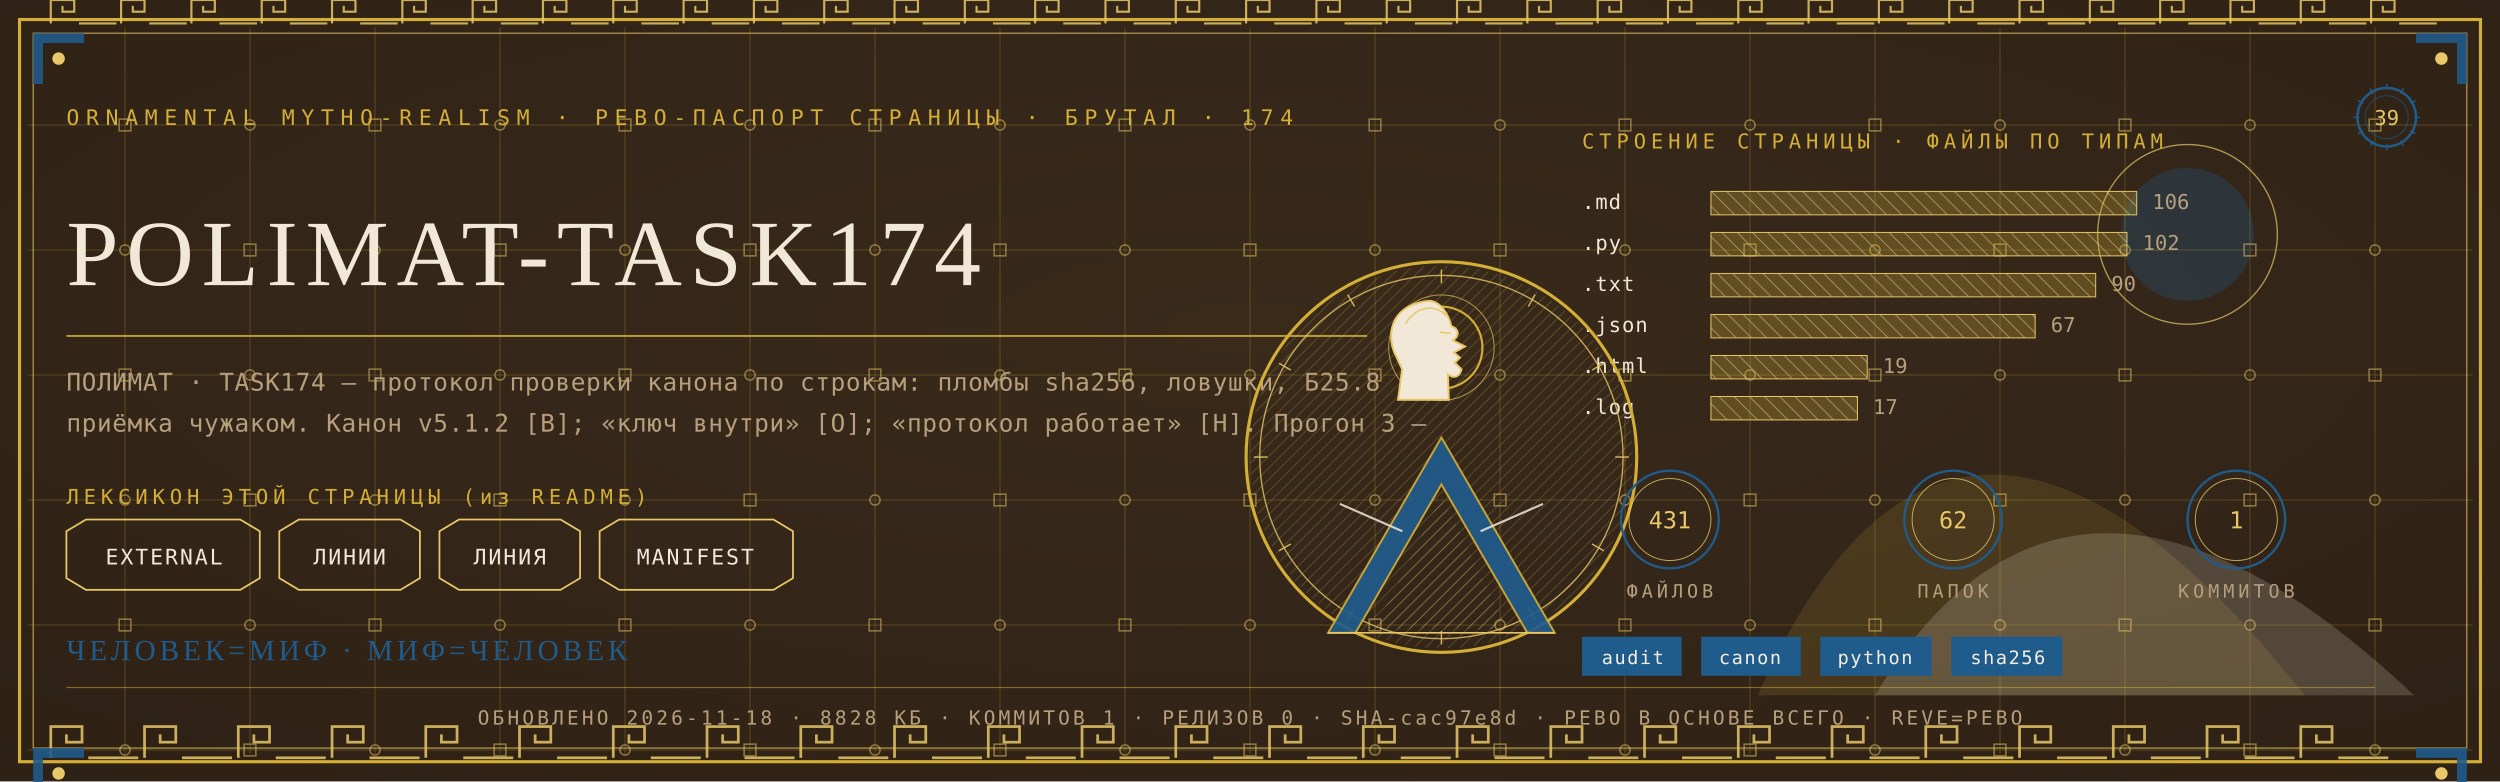
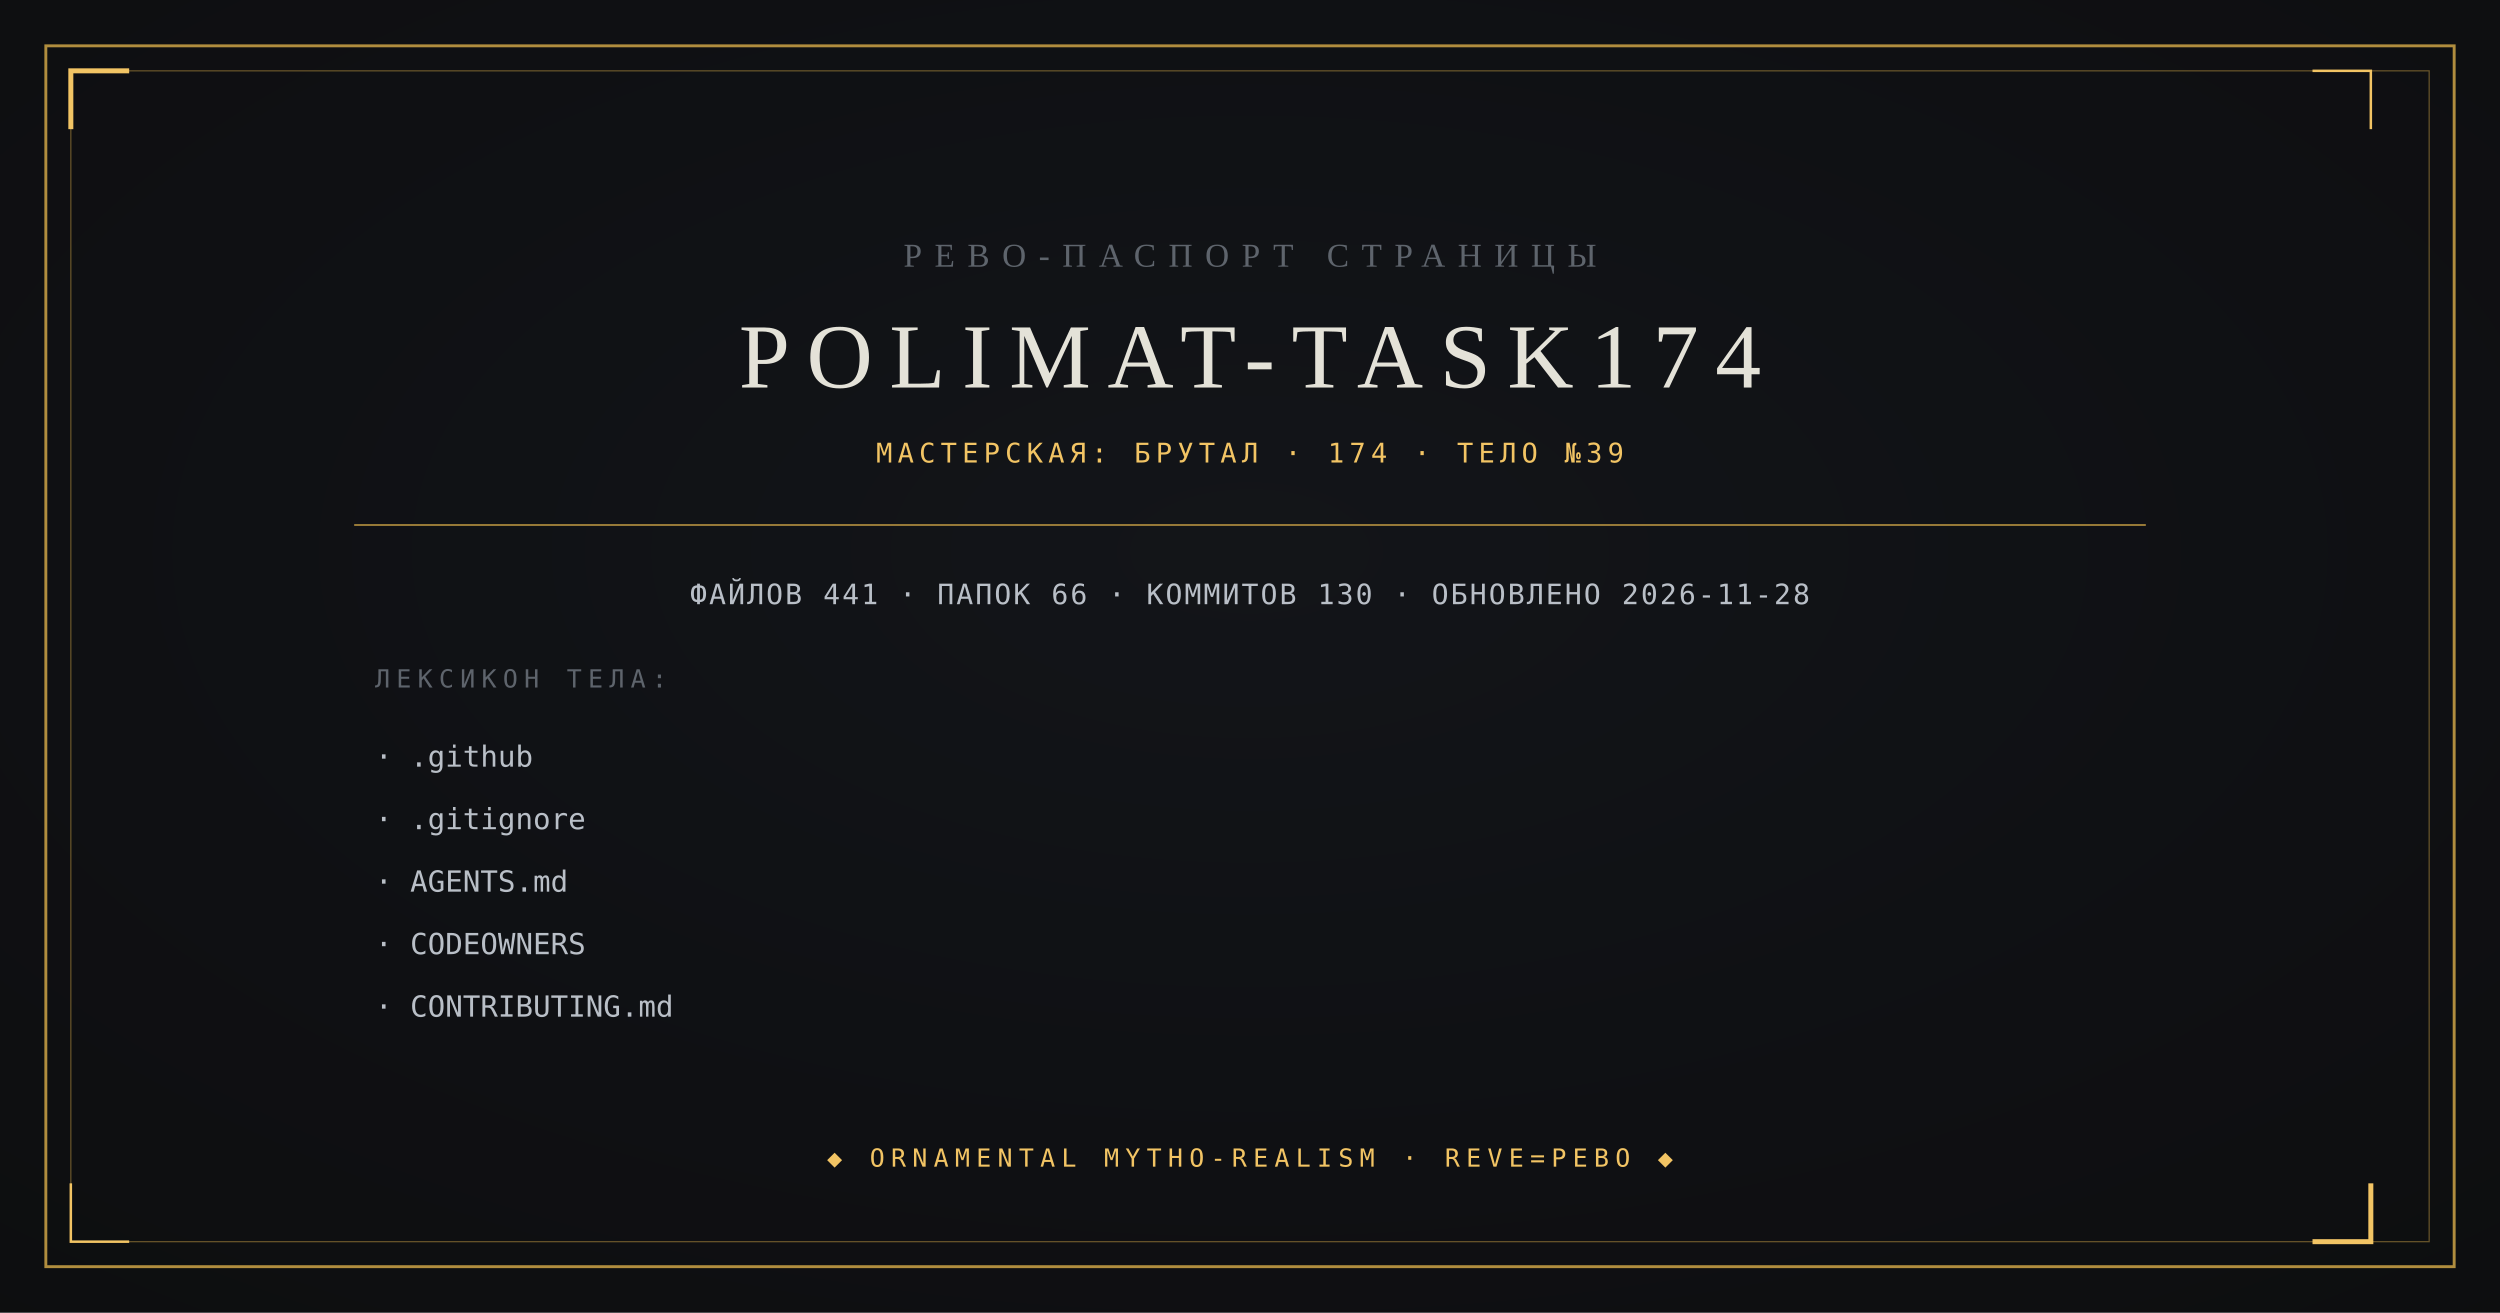
- <svg xmlns="http://www.w3.org/2000/svg" viewBox="0 0 1280 400" width="1280" height="400">
-   <defs>
-     <radialGradient id="rp39" cx="0.5" cy="0.42" r="1.1">
-       <stop offset="0" stop-color="#3A2A1B" />
-       <stop offset="1" stop-color="#2A1D12" />
-     </radialGradient>
-     <pattern id="hatchm" width="4.2" height="4.2" patternUnits="userSpaceOnUse" patternTransform="rotate(45)">
-       <rect width="4.2" height="4.2" fill="none" />
-       <line x1="0" y1="0" x2="0" y2="4.2" stroke="#E8C868" stroke-width="0.5" />
-     </pattern>
-     <pattern id="hatchv" width="5.5" height="5.5" patternUnits="userSpaceOnUse" patternTransform="rotate(-45)">
-       <rect width="5.5" height="5.5" fill="none" />
-       <line x1="0" y1="0" x2="0" y2="5.5" stroke="#F1E8D8" stroke-width="0.5" />
-     </pattern>
-   </defs>
-   <rect width="1280" height="400" fill="#2A1D12" />
-   <rect width="1280" height="400" fill="url(#rp39)" opacity="0.94" />
-   <path d="M 900 356 Q 1000 130 1180 356 Z" fill="#D4AF37" opacity="0.14" />
-   <path d="M 960 356 Q 1060 190 1236 356 Z" fill="#F1E8D8" opacity="0.18" />
-   <circle cx="1120" cy="120" r="34" fill="#1F5B8B" opacity="0.30" />
-   <circle cx="1120" cy="120" r="46" fill="none" stroke="#E8C868" stroke-width="0.7" opacity="0.7" />
-   <g stroke="#D4AF37" stroke-width="0.45" opacity="0.30">
-     <line x1="64" y1="14" x2="64" y2="386" />
-     <line x1="128" y1="14" x2="128" y2="386" />
-     <line x1="192" y1="14" x2="192" y2="386" />
-     <line x1="256" y1="14" x2="256" y2="386" />
-     <line x1="320" y1="14" x2="320" y2="386" />
-     <line x1="384" y1="14" x2="384" y2="386" />
-     <line x1="448" y1="14" x2="448" y2="386" />
-     <line x1="512" y1="14" x2="512" y2="386" />
-     <line x1="576" y1="14" x2="576" y2="386" />
-     <line x1="640" y1="14" x2="640" y2="386" />
-     <line x1="704" y1="14" x2="704" y2="386" />
-     <line x1="768" y1="14" x2="768" y2="386" />
-     <line x1="832" y1="14" x2="832" y2="386" />
-     <line x1="896" y1="14" x2="896" y2="386" />
-     <line x1="960" y1="14" x2="960" y2="386" />
-     <line x1="1024" y1="14" x2="1024" y2="386" />
-     <line x1="1088" y1="14" x2="1088" y2="386" />
-     <line x1="1152" y1="14" x2="1152" y2="386" />
-     <line x1="1216" y1="14" x2="1216" y2="386" />
-     <line x1="14" y1="64" x2="1266" y2="64" />
-     <line x1="14" y1="128" x2="1266" y2="128" />
-     <line x1="14" y1="192" x2="1266" y2="192" />
-     <line x1="14" y1="256" x2="1266" y2="256" />
-     <line x1="14" y1="320" x2="1266" y2="320" />
-     <line x1="14" y1="384" x2="1266" y2="384" />
-   </g>
-   <g fill="none" stroke="#E8C868" stroke-width="0.8" opacity="0.5">
-     <rect x="61" y="61" width="6" height="6" />
-     <circle cx="64" cy="128" r="2.6" />
-     <rect x="61" y="189" width="6" height="6" />
-     <circle cx="64" cy="256" r="2.6" />
-     <rect x="61" y="317" width="6" height="6" />
-     <circle cx="64" cy="384" r="2.6" />
-     <circle cx="128" cy="64" r="2.6" />
-     <rect x="125" y="125" width="6" height="6" />
-     <circle cx="128" cy="192" r="2.6" />
-     <rect x="125" y="253" width="6" height="6" />
-     <circle cx="128" cy="320" r="2.6" />
-     <rect x="125" y="381" width="6" height="6" />
-     <rect x="189" y="61" width="6" height="6" />
-     <circle cx="192" cy="128" r="2.6" />
-     <rect x="189" y="189" width="6" height="6" />
-     <circle cx="192" cy="256" r="2.6" />
-     <rect x="189" y="317" width="6" height="6" />
-     <circle cx="192" cy="384" r="2.6" />
-     <circle cx="256" cy="64" r="2.6" />
-     <rect x="253" y="125" width="6" height="6" />
-     <circle cx="256" cy="192" r="2.6" />
-     <rect x="253" y="253" width="6" height="6" />
-     <circle cx="256" cy="320" r="2.6" />
-     <rect x="253" y="381" width="6" height="6" />
-     <rect x="317" y="61" width="6" height="6" />
-     <circle cx="320" cy="128" r="2.6" />
-     <rect x="317" y="189" width="6" height="6" />
-     <circle cx="320" cy="256" r="2.6" />
-     <rect x="317" y="317" width="6" height="6" />
-     <circle cx="320" cy="384" r="2.6" />
-     <circle cx="384" cy="64" r="2.6" />
-     <rect x="381" y="125" width="6" height="6" />
-     <circle cx="384" cy="192" r="2.6" />
-     <rect x="381" y="253" width="6" height="6" />
-     <circle cx="384" cy="320" r="2.6" />
-     <rect x="381" y="381" width="6" height="6" />
-     <rect x="445" y="61" width="6" height="6" />
-     <circle cx="448" cy="128" r="2.6" />
-     <rect x="445" y="189" width="6" height="6" />
-     <circle cx="448" cy="256" r="2.6" />
-     <rect x="445" y="317" width="6" height="6" />
-     <circle cx="448" cy="384" r="2.6" />
-     <circle cx="512" cy="64" r="2.6" />
-     <rect x="509" y="125" width="6" height="6" />
-     <circle cx="512" cy="192" r="2.6" />
-     <rect x="509" y="253" width="6" height="6" />
-     <circle cx="512" cy="320" r="2.6" />
-     <rect x="509" y="381" width="6" height="6" />
-     <rect x="573" y="61" width="6" height="6" />
-     <circle cx="576" cy="128" r="2.6" />
-     <rect x="573" y="189" width="6" height="6" />
-     <circle cx="576" cy="256" r="2.6" />
-     <rect x="573" y="317" width="6" height="6" />
-     <circle cx="576" cy="384" r="2.6" />
-     <circle cx="640" cy="64" r="2.6" />
-     <rect x="637" y="125" width="6" height="6" />
-     <circle cx="640" cy="192" r="2.6" />
-     <rect x="637" y="253" width="6" height="6" />
-     <circle cx="640" cy="320" r="2.6" />
-     <rect x="637" y="381" width="6" height="6" />
-     <rect x="701" y="61" width="6" height="6" />
-     <circle cx="704" cy="128" r="2.6" />
-     <rect x="701" y="189" width="6" height="6" />
-     <circle cx="704" cy="256" r="2.6" />
-     <rect x="701" y="317" width="6" height="6" />
-     <circle cx="704" cy="384" r="2.6" />
-     <circle cx="768" cy="64" r="2.6" />
-     <rect x="765" y="125" width="6" height="6" />
-     <circle cx="768" cy="192" r="2.6" />
-     <rect x="765" y="253" width="6" height="6" />
-     <circle cx="768" cy="320" r="2.6" />
-     <rect x="765" y="381" width="6" height="6" />
-     <rect x="829" y="61" width="6" height="6" />
-     <circle cx="832" cy="128" r="2.6" />
-     <rect x="829" y="189" width="6" height="6" />
-     <circle cx="832" cy="256" r="2.6" />
-     <rect x="829" y="317" width="6" height="6" />
-     <circle cx="832" cy="384" r="2.6" />
-     <circle cx="896" cy="64" r="2.6" />
-     <rect x="893" y="125" width="6" height="6" />
-     <circle cx="896" cy="192" r="2.6" />
-     <rect x="893" y="253" width="6" height="6" />
-     <circle cx="896" cy="320" r="2.6" />
-     <rect x="893" y="381" width="6" height="6" />
-     <rect x="957" y="61" width="6" height="6" />
-     <circle cx="960" cy="128" r="2.6" />
-     <rect x="957" y="189" width="6" height="6" />
-     <circle cx="960" cy="256" r="2.6" />
-     <rect x="957" y="317" width="6" height="6" />
-     <circle cx="960" cy="384" r="2.6" />
-     <circle cx="1024" cy="64" r="2.6" />
-     <rect x="1021" y="125" width="6" height="6" />
-     <circle cx="1024" cy="192" r="2.6" />
-     <rect x="1021" y="253" width="6" height="6" />
-     <circle cx="1024" cy="320" r="2.6" />
-     <rect x="1021" y="381" width="6" height="6" />
-     <rect x="1085" y="61" width="6" height="6" />
-     <circle cx="1088" cy="128" r="2.6" />
-     <rect x="1085" y="189" width="6" height="6" />
-     <circle cx="1088" cy="256" r="2.6" />
-     <rect x="1085" y="317" width="6" height="6" />
-     <circle cx="1088" cy="384" r="2.6" />
-     <circle cx="1152" cy="64" r="2.6" />
-     <rect x="1149" y="125" width="6" height="6" />
-     <circle cx="1152" cy="192" r="2.6" />
-     <rect x="1149" y="253" width="6" height="6" />
-     <circle cx="1152" cy="320" r="2.6" />
-     <rect x="1149" y="381" width="6" height="6" />
-     <rect x="1213" y="61" width="6" height="6" />
-     <circle cx="1216" cy="128" r="2.6" />
-     <rect x="1213" y="189" width="6" height="6" />
-     <circle cx="1216" cy="256" r="2.6" />
-     <rect x="1213" y="317" width="6" height="6" />
-     <circle cx="1216" cy="384" r="2.6" />
-   </g>
-   <rect x="10" y="10" width="1260" height="380" fill="none" stroke="#D4AF37" stroke-width="1.6" />
-   <rect x="17" y="17" width="1246" height="366" fill="none" stroke="#E8C868" stroke-width="0.6" opacity="0.75" />
-   <g fill="none" stroke="#E8C868" stroke-width="1.4" opacity="0.85">
-     <path d="M 26 388 L 26 372 L 42 372 L 42 380.0 L 34.0 380.0 L 34.0 376.0" />
-     <line x1="45.2" y1="388" x2="70.8" y2="388" />
-     <path d="M 74 388 L 74 372 L 90 372 L 90 380.0 L 82.0 380.0 L 82.0 376.0" />
-     <line x1="93.2" y1="388" x2="118.8" y2="388" />
-     <path d="M 122 388 L 122 372 L 138 372 L 138 380.0 L 130.0 380.0 L 130.0 376.0" />
-     <line x1="141.2" y1="388" x2="166.8" y2="388" />
-     <path d="M 170 388 L 170 372 L 186 372 L 186 380.0 L 178.0 380.0 L 178.0 376.0" />
-     <line x1="189.2" y1="388" x2="214.8" y2="388" />
-     <path d="M 218 388 L 218 372 L 234 372 L 234 380.0 L 226.0 380.0 L 226.0 376.0" />
-     <line x1="237.2" y1="388" x2="262.8" y2="388" />
-     <path d="M 266 388 L 266 372 L 282 372 L 282 380.0 L 274.0 380.0 L 274.0 376.0" />
-     <line x1="285.2" y1="388" x2="310.8" y2="388" />
-     <path d="M 314 388 L 314 372 L 330 372 L 330 380.0 L 322.0 380.0 L 322.0 376.0" />
-     <line x1="333.2" y1="388" x2="358.8" y2="388" />
-     <path d="M 362 388 L 362 372 L 378 372 L 378 380.0 L 370.0 380.0 L 370.0 376.0" />
-     <line x1="381.2" y1="388" x2="406.8" y2="388" />
-     <path d="M 410 388 L 410 372 L 426 372 L 426 380.0 L 418.0 380.0 L 418.0 376.0" />
-     <line x1="429.2" y1="388" x2="454.8" y2="388" />
-     <path d="M 458 388 L 458 372 L 474 372 L 474 380.0 L 466.0 380.0 L 466.0 376.0" />
-     <line x1="477.2" y1="388" x2="502.8" y2="388" />
-     <path d="M 506 388 L 506 372 L 522 372 L 522 380.0 L 514.0 380.0 L 514.0 376.0" />
-     <line x1="525.2" y1="388" x2="550.8" y2="388" />
-     <path d="M 554 388 L 554 372 L 570 372 L 570 380.0 L 562.0 380.0 L 562.0 376.0" />
-     <line x1="573.2" y1="388" x2="598.8" y2="388" />
-     <path d="M 602 388 L 602 372 L 618 372 L 618 380.0 L 610.0 380.0 L 610.0 376.0" />
-     <line x1="621.2" y1="388" x2="646.8" y2="388" />
-     <path d="M 650 388 L 650 372 L 666 372 L 666 380.0 L 658.0 380.0 L 658.0 376.0" />
-     <line x1="669.2" y1="388" x2="694.8" y2="388" />
-     <path d="M 698 388 L 698 372 L 714 372 L 714 380.0 L 706.0 380.0 L 706.0 376.0" />
-     <line x1="717.2" y1="388" x2="742.8" y2="388" />
-     <path d="M 746 388 L 746 372 L 762 372 L 762 380.0 L 754.0 380.0 L 754.0 376.0" />
-     <line x1="765.2" y1="388" x2="790.8" y2="388" />
-     <path d="M 794 388 L 794 372 L 810 372 L 810 380.0 L 802.0 380.0 L 802.0 376.0" />
-     <line x1="813.2" y1="388" x2="838.8" y2="388" />
-     <path d="M 842 388 L 842 372 L 858 372 L 858 380.0 L 850.0 380.0 L 850.0 376.0" />
-     <line x1="861.2" y1="388" x2="886.8" y2="388" />
-     <path d="M 890 388 L 890 372 L 906 372 L 906 380.0 L 898.0 380.0 L 898.0 376.0" />
-     <line x1="909.2" y1="388" x2="934.8" y2="388" />
-     <path d="M 938 388 L 938 372 L 954 372 L 954 380.0 L 946.0 380.0 L 946.0 376.0" />
-     <line x1="957.2" y1="388" x2="982.8" y2="388" />
-     <path d="M 986 388 L 986 372 L 1002 372 L 1002 380.0 L 994.0 380.0 L 994.0 376.0" />
-     <line x1="1005.2" y1="388" x2="1030.8" y2="388" />
-     <path d="M 1034 388 L 1034 372 L 1050 372 L 1050 380.0 L 1042.0 380.0 L 1042.0 376.0" />
-     <line x1="1053.2" y1="388" x2="1078.8" y2="388" />
-     <path d="M 1082 388 L 1082 372 L 1098 372 L 1098 380.0 L 1090.0 380.0 L 1090.0 376.0" />
-     <line x1="1101.2" y1="388" x2="1126.8" y2="388" />
-     <path d="M 1130 388 L 1130 372 L 1146 372 L 1146 380.0 L 1138.0 380.0 L 1138.0 376.0" />
-     <line x1="1149.2" y1="388" x2="1174.8" y2="388" />
-     <path d="M 1178 388 L 1178 372 L 1194 372 L 1194 380.0 L 1186.0 380.0 L 1186.0 376.0" />
-     <line x1="1197.2" y1="388" x2="1222.8" y2="388" />
-   </g>
-   <g fill="none" stroke="#E8C868" stroke-width="1.1" opacity="0.85">
-     <path d="M 26 12 L 26 0 L 38 0 L 38 6.0 L 32.0 6.0 L 32.0 3.0" />
-     <line x1="40.4" y1="12" x2="59.6" y2="12" />
-     <path d="M 62 12 L 62 0 L 74 0 L 74 6.0 L 68.0 6.0 L 68.0 3.0" />
-     <line x1="76.4" y1="12" x2="95.6" y2="12" />
-     <path d="M 98 12 L 98 0 L 110 0 L 110 6.0 L 104.0 6.0 L 104.0 3.0" />
-     <line x1="112.4" y1="12" x2="131.6" y2="12" />
-     <path d="M 134 12 L 134 0 L 146 0 L 146 6.0 L 140.0 6.0 L 140.0 3.0" />
-     <line x1="148.4" y1="12" x2="167.6" y2="12" />
-     <path d="M 170 12 L 170 0 L 182 0 L 182 6.0 L 176.0 6.0 L 176.0 3.0" />
-     <line x1="184.4" y1="12" x2="203.6" y2="12" />
-     <path d="M 206 12 L 206 0 L 218 0 L 218 6.0 L 212.0 6.0 L 212.0 3.0" />
-     <line x1="220.4" y1="12" x2="239.6" y2="12" />
-     <path d="M 242 12 L 242 0 L 254 0 L 254 6.0 L 248.0 6.0 L 248.0 3.0" />
-     <line x1="256.4" y1="12" x2="275.6" y2="12" />
-     <path d="M 278 12 L 278 0 L 290 0 L 290 6.0 L 284.0 6.0 L 284.0 3.0" />
-     <line x1="292.4" y1="12" x2="311.6" y2="12" />
-     <path d="M 314 12 L 314 0 L 326 0 L 326 6.0 L 320.0 6.0 L 320.0 3.0" />
-     <line x1="328.4" y1="12" x2="347.6" y2="12" />
-     <path d="M 350 12 L 350 0 L 362 0 L 362 6.0 L 356.0 6.0 L 356.0 3.0" />
-     <line x1="364.4" y1="12" x2="383.6" y2="12" />
-     <path d="M 386 12 L 386 0 L 398 0 L 398 6.0 L 392.0 6.0 L 392.0 3.0" />
-     <line x1="400.4" y1="12" x2="419.6" y2="12" />
-     <path d="M 422 12 L 422 0 L 434 0 L 434 6.0 L 428.0 6.0 L 428.0 3.0" />
-     <line x1="436.4" y1="12" x2="455.6" y2="12" />
-     <path d="M 458 12 L 458 0 L 470 0 L 470 6.0 L 464.0 6.0 L 464.0 3.0" />
-     <line x1="472.4" y1="12" x2="491.6" y2="12" />
-     <path d="M 494 12 L 494 0 L 506 0 L 506 6.0 L 500.0 6.0 L 500.0 3.0" />
-     <line x1="508.4" y1="12" x2="527.6" y2="12" />
-     <path d="M 530 12 L 530 0 L 542 0 L 542 6.0 L 536.0 6.0 L 536.0 3.0" />
-     <line x1="544.4" y1="12" x2="563.6" y2="12" />
-     <path d="M 566 12 L 566 0 L 578 0 L 578 6.0 L 572.0 6.0 L 572.0 3.0" />
-     <line x1="580.4" y1="12" x2="599.6" y2="12" />
-     <path d="M 602 12 L 602 0 L 614 0 L 614 6.0 L 608.0 6.0 L 608.0 3.0" />
-     <line x1="616.4" y1="12" x2="635.6" y2="12" />
-     <path d="M 638 12 L 638 0 L 650 0 L 650 6.0 L 644.0 6.0 L 644.0 3.0" />
-     <line x1="652.4" y1="12" x2="671.6" y2="12" />
-     <path d="M 674 12 L 674 0 L 686 0 L 686 6.0 L 680.0 6.0 L 680.0 3.0" />
-     <line x1="688.4" y1="12" x2="707.6" y2="12" />
-     <path d="M 710 12 L 710 0 L 722 0 L 722 6.0 L 716.0 6.0 L 716.0 3.0" />
-     <line x1="724.4" y1="12" x2="743.6" y2="12" />
-     <path d="M 746 12 L 746 0 L 758 0 L 758 6.0 L 752.0 6.0 L 752.0 3.0" />
-     <line x1="760.4" y1="12" x2="779.6" y2="12" />
-     <path d="M 782 12 L 782 0 L 794 0 L 794 6.0 L 788.0 6.0 L 788.0 3.0" />
-     <line x1="796.4" y1="12" x2="815.6" y2="12" />
-     <path d="M 818 12 L 818 0 L 830 0 L 830 6.0 L 824.0 6.0 L 824.0 3.0" />
-     <line x1="832.4" y1="12" x2="851.6" y2="12" />
-     <path d="M 854 12 L 854 0 L 866 0 L 866 6.0 L 860.0 6.0 L 860.0 3.0" />
-     <line x1="868.4" y1="12" x2="887.6" y2="12" />
-     <path d="M 890 12 L 890 0 L 902 0 L 902 6.0 L 896.0 6.0 L 896.0 3.0" />
-     <line x1="904.4" y1="12" x2="923.6" y2="12" />
-     <path d="M 926 12 L 926 0 L 938 0 L 938 6.0 L 932.0 6.0 L 932.0 3.0" />
-     <line x1="940.4" y1="12" x2="959.6" y2="12" />
-     <path d="M 962 12 L 962 0 L 974 0 L 974 6.0 L 968.0 6.0 L 968.0 3.0" />
-     <line x1="976.4" y1="12" x2="995.6" y2="12" />
-     <path d="M 998 12 L 998 0 L 1010 0 L 1010 6.0 L 1004.0 6.0 L 1004.0 3.0" />
-     <line x1="1012.4" y1="12" x2="1031.6" y2="12" />
-     <path d="M 1034 12 L 1034 0 L 1046 0 L 1046 6.0 L 1040.0 6.0 L 1040.0 3.0" />
-     <line x1="1048.4" y1="12" x2="1067.6" y2="12" />
-     <path d="M 1070 12 L 1070 0 L 1082 0 L 1082 6.0 L 1076.0 6.0 L 1076.0 3.0" />
-     <line x1="1084.4" y1="12" x2="1103.6" y2="12" />
-     <path d="M 1106 12 L 1106 0 L 1118 0 L 1118 6.0 L 1112.0 6.0 L 1112.0 3.0" />
-     <line x1="1120.4" y1="12" x2="1139.6" y2="12" />
-     <path d="M 1142 12 L 1142 0 L 1154 0 L 1154 6.0 L 1148.0 6.0 L 1148.0 3.0" />
-     <line x1="1156.4" y1="12" x2="1175.6" y2="12" />
-     <path d="M 1178 12 L 1178 0 L 1190 0 L 1190 6.0 L 1184.0 6.0 L 1184.0 3.0" />
-     <line x1="1192.4" y1="12" x2="1211.6" y2="12" />
-     <path d="M 1214 12 L 1214 0 L 1226 0 L 1226 6.0 L 1220.0 6.0 L 1220.0 3.0" />
-     <line x1="1228.4" y1="12" x2="1247.6" y2="12" />
-   </g>
-   <g transform="translate(17,17) scale(1,1)">
-     <path d="M 0 0 L 26 0 L 26 5 L 5 5 L 5 26 L 0 26 Z" fill="#1F5B8B" opacity="0.9" />
-     <circle cx="13" cy="13" r="3.2" fill="#E8C868" />
-   </g>
-   <g transform="translate(1263,17) scale(-1,1)">
-     <path d="M 0 0 L 26 0 L 26 5 L 5 5 L 5 26 L 0 26 Z" fill="#1F5B8B" opacity="0.9" />
-     <circle cx="13" cy="13" r="3.2" fill="#E8C868" />
-   </g>
-   <g transform="translate(17,383) scale(1,1)">
-     <path d="M 0 0 L 26 0 L 26 5 L 5 5 L 5 26 L 0 26 Z" fill="#1F5B8B" opacity="0.9" />
-     <circle cx="13" cy="13" r="3.2" fill="#E8C868" />
-   </g>
-   <g transform="translate(1263,383) scale(-1,1)">
-     <path d="M 0 0 L 26 0 L 26 5 L 5 5 L 5 26 L 0 26 Z" fill="#1F5B8B" opacity="0.9" />
-     <circle cx="13" cy="13" r="3.2" fill="#E8C868" />
-   </g>
-   <text x="34" y="64" font-family="'Cascadia Mono', ui-monospace, Consolas, monospace" font-size="11" fill="#D4AF37" letter-spacing="3.4">ORNAMENTAL MYTHO-REALISM · РЕВО-ПАСПОРТ СТРАНИЦЫ · БРУТАЛ · 174</text>
-   <g transform="translate(1222,60)">
-     <circle r="15" fill="none" stroke="#1F5B8B" stroke-width="1.3" />
-     <circle r="11" fill="none" stroke="#1F5B8B" stroke-width="0.55" opacity="0.6" />
-     <text y="4" text-anchor="middle" font-family="'Cascadia Mono', ui-monospace, Consolas, monospace" font-size="10.5" fill="#E8C868">39</text>
-     <g stroke="#1F5B8B" stroke-width="0.7">
-       <line x1="0" y1="-17" x2="0" y2="-14" transform="rotate(0)" />
-       <line x1="0" y1="-17" x2="0" y2="-14" transform="rotate(30)" />
-       <line x1="0" y1="-17" x2="0" y2="-14" transform="rotate(60)" />
-       <line x1="0" y1="-17" x2="0" y2="-14" transform="rotate(90)" />
-       <line x1="0" y1="-17" x2="0" y2="-14" transform="rotate(120)" />
-       <line x1="0" y1="-17" x2="0" y2="-14" transform="rotate(150)" />
-       <line x1="0" y1="-17" x2="0" y2="-14" transform="rotate(180)" />
-       <line x1="0" y1="-17" x2="0" y2="-14" transform="rotate(210)" />
-       <line x1="0" y1="-17" x2="0" y2="-14" transform="rotate(240)" />
-       <line x1="0" y1="-17" x2="0" y2="-14" transform="rotate(270)" />
-       <line x1="0" y1="-17" x2="0" y2="-14" transform="rotate(300)" />
-       <line x1="0" y1="-17" x2="0" y2="-14" transform="rotate(330)" />
-     </g>
-   </g>
-   <text x="34" y="146" font-family="Georgia, 'Times New Roman', serif" font-size="47.9" fill="#F1E8D8" letter-spacing="4">POLIMAT-TASK174</text>
-   <line x1="34" y1="172" x2="700" y2="172" stroke="#D4AF37" stroke-width="1" opacity="0.85" />
-   <text x="34" y="200" font-family="'Cascadia Mono', ui-monospace, Consolas, monospace" font-size="12.5" fill="#B79F7E" letter-spacing="0.3">ПОЛИМАТ · TASK174 — протокол проверки канона по строкам: пломбы sha256, ловушки, Б25.8</text>
-   <text x="34" y="221" font-family="'Cascadia Mono', ui-monospace, Consolas, monospace" font-size="12.5" fill="#B79F7E" letter-spacing="0.3">приёмка чужаком. Канон v5.1.2 [В]; «ключ внутри» [О]; «протокол работает» [Н]. Прогон 3 —</text>
-   <text x="34" y="258" font-family="'Cascadia Mono', ui-monospace, Consolas, monospace" font-size="10.5" fill="#D4AF37" letter-spacing="2.5">ЛЕКСИКОН ЭТОЙ СТРАНИЦЫ (из README)</text>
-   <path d="M 34 272 L 44 266 L 123 266 L 133 272 L 133 296 L 123 302 L 44 302 L 34 296 Z" fill="none" stroke="#E8C868" stroke-width="0.9" />
-   <text x="84" y="289" text-anchor="middle" font-family="'Cascadia Mono', ui-monospace, Consolas, monospace" font-size="11" fill="#F1E8D8" letter-spacing="1">EXTERNAL</text>
-   <path d="M 143 272 L 153 266 L 205 266 L 215 272 L 215 296 L 205 302 L 153 302 L 143 296 Z" fill="none" stroke="#E8C868" stroke-width="0.9" />
-   <text x="179" y="289" text-anchor="middle" font-family="'Cascadia Mono', ui-monospace, Consolas, monospace" font-size="11" fill="#F1E8D8" letter-spacing="1">ЛИНИИ</text>
-   <path d="M 225 272 L 235 266 L 287 266 L 297 272 L 297 296 L 287 302 L 235 302 L 225 296 Z" fill="none" stroke="#E8C868" stroke-width="0.9" />
-   <text x="261" y="289" text-anchor="middle" font-family="'Cascadia Mono', ui-monospace, Consolas, monospace" font-size="11" fill="#F1E8D8" letter-spacing="1">ЛИНИЯ</text>
-   <path d="M 307 272 L 317 266 L 396 266 L 406 272 L 406 296 L 396 302 L 317 302 L 307 296 Z" fill="none" stroke="#E8C868" stroke-width="0.9" />
-   <text x="356" y="289" text-anchor="middle" font-family="'Cascadia Mono', ui-monospace, Consolas, monospace" font-size="11" fill="#F1E8D8" letter-spacing="1">MANIFEST</text>
-   <text x="810" y="76" font-family="'Cascadia Mono', ui-monospace, Consolas, monospace" font-size="10.5" fill="#D4AF37" letter-spacing="2.5">СТРОЕНИЕ СТРАНИЦЫ · ФАЙЛЫ ПО ТИПАМ</text>
-   <text x="810" y="107" font-family="'Cascadia Mono', ui-monospace, Consolas, monospace" font-size="10.5" fill="#F1E8D8" letter-spacing="0.5">.md</text>
-   <rect x="876" y="98" width="218" height="12" fill="url(#hatchv)" opacity="0.9" />
-   <rect x="876" y="98" width="218" height="12" fill="#D4AF37" opacity="0.28" />
-   <rect x="876" y="98" width="218" height="12" fill="none" stroke="#E8C868" stroke-width="0.5" />
-   <text x="1102" y="107" font-family="'Cascadia Mono', ui-monospace, Consolas, monospace" font-size="10.5" fill="#B79F7E">106</text>
-   <text x="810" y="128" font-family="'Cascadia Mono', ui-monospace, Consolas, monospace" font-size="10.5" fill="#F1E8D8" letter-spacing="0.5">.py</text>
-   <rect x="876" y="119" width="213" height="12" fill="url(#hatchv)" opacity="0.9" />
-   <rect x="876" y="119" width="213" height="12" fill="#D4AF37" opacity="0.28" />
-   <rect x="876" y="119" width="213" height="12" fill="none" stroke="#E8C868" stroke-width="0.5" />
-   <text x="1097" y="128" font-family="'Cascadia Mono', ui-monospace, Consolas, monospace" font-size="10.5" fill="#B79F7E">102</text>
-   <text x="810" y="149" font-family="'Cascadia Mono', ui-monospace, Consolas, monospace" font-size="10.5" fill="#F1E8D8" letter-spacing="0.5">.txt</text>
-   <rect x="876" y="140" width="197" height="12" fill="url(#hatchv)" opacity="0.9" />
-   <rect x="876" y="140" width="197" height="12" fill="#D4AF37" opacity="0.28" />
-   <rect x="876" y="140" width="197" height="12" fill="none" stroke="#E8C868" stroke-width="0.5" />
-   <text x="1081" y="149" font-family="'Cascadia Mono', ui-monospace, Consolas, monospace" font-size="10.5" fill="#B79F7E">90</text>
-   <text x="810" y="170" font-family="'Cascadia Mono', ui-monospace, Consolas, monospace" font-size="10.5" fill="#F1E8D8" letter-spacing="0.5">.json</text>
-   <rect x="876" y="161" width="166" height="12" fill="url(#hatchv)" opacity="0.9" />
-   <rect x="876" y="161" width="166" height="12" fill="#D4AF37" opacity="0.28" />
-   <rect x="876" y="161" width="166" height="12" fill="none" stroke="#E8C868" stroke-width="0.5" />
-   <text x="1050" y="170" font-family="'Cascadia Mono', ui-monospace, Consolas, monospace" font-size="10.5" fill="#B79F7E">67</text>
-   <text x="810" y="191" font-family="'Cascadia Mono', ui-monospace, Consolas, monospace" font-size="10.5" fill="#F1E8D8" letter-spacing="0.5">.html</text>
-   <rect x="876" y="182" width="80" height="12" fill="url(#hatchv)" opacity="0.9" />
-   <rect x="876" y="182" width="80" height="12" fill="#D4AF37" opacity="0.28" />
-   <rect x="876" y="182" width="80" height="12" fill="none" stroke="#E8C868" stroke-width="0.5" />
-   <text x="964" y="191" font-family="'Cascadia Mono', ui-monospace, Consolas, monospace" font-size="10.5" fill="#B79F7E">19</text>
-   <text x="810" y="212" font-family="'Cascadia Mono', ui-monospace, Consolas, monospace" font-size="10.5" fill="#F1E8D8" letter-spacing="0.5">.log</text>
-   <rect x="876" y="203" width="75" height="12" fill="url(#hatchv)" opacity="0.9" />
-   <rect x="876" y="203" width="75" height="12" fill="#D4AF37" opacity="0.28" />
-   <rect x="876" y="203" width="75" height="12" fill="none" stroke="#E8C868" stroke-width="0.5" />
-   <text x="959" y="212" font-family="'Cascadia Mono', ui-monospace, Consolas, monospace" font-size="10.5" fill="#B79F7E">17</text>
-   <g transform="translate(738,234)">
-     <circle r="100" fill="none" stroke="#D4AF37" stroke-width="1.6" />
-     <circle r="93" fill="none" stroke="#E8C868" stroke-width="0.7" opacity="0.8" />
-     <circle r="98" fill="url(#hatchm)" opacity="0.4" />
-     <g stroke="#E8C868" stroke-width="0.7" opacity="0.9">
-       <line x1="0" y1="-96" x2="0" y2="-89" transform="rotate(0)" />
-       <line x1="0" y1="-96" x2="0" y2="-89" transform="rotate(30)" />
-       <line x1="0" y1="-96" x2="0" y2="-89" transform="rotate(60)" />
-       <line x1="0" y1="-96" x2="0" y2="-89" transform="rotate(90)" />
-       <line x1="0" y1="-96" x2="0" y2="-89" transform="rotate(120)" />
-       <line x1="0" y1="-96" x2="0" y2="-89" transform="rotate(150)" />
-       <line x1="0" y1="-96" x2="0" y2="-89" transform="rotate(180)" />
-       <line x1="0" y1="-96" x2="0" y2="-89" transform="rotate(210)" />
-       <line x1="0" y1="-96" x2="0" y2="-89" transform="rotate(240)" />
-       <line x1="0" y1="-96" x2="0" y2="-89" transform="rotate(270)" />
-       <line x1="0" y1="-96" x2="0" y2="-89" transform="rotate(300)" />
-       <line x1="0" y1="-96" x2="0" y2="-89" transform="rotate(330)" />
-     </g>
-     <circle cy="-56" r="21" fill="none" stroke="#D4AF37" stroke-width="1.1" />
-     <circle cy="-56" r="27" fill="none" stroke="#E8C868" stroke-width="0.5" opacity="0.7" />
-     <path d="M -6.0 -80.0 C -23.5 -78.7 -28.7 -65.7 -24.3 -54.0 L -20.1 -44.9 L -22.2 -29.3 L 3.8 -29.3 L 3.3 -42.3 C 6.9 -39.7 9.5 -41.5 10.3 -44.9 L 6.9 -48.3 L 9.5 -50.9 L 6.4 -53.5 L 12.1 -56.6 L 5.9 -59.7 C 9.5 -62.3 9.0 -65.7 5.1 -67.0 C 3.8 -72.7 -0.1 -79.5 -6.0 -80.0 Z" fill="#F1E8D8" stroke="#E8C868" stroke-width="1.0" />
-     <g fill="none" stroke="#E8C868" stroke-width="0.8" opacity="0.95">
-       <path d="M -18.3 -68.3 C -13.1 -77.4 -2.7 -78.7 2.5 -72.2" />
-       <path d="M -0.9 -63.9 L 4.8 -63.4" />
-     </g>
-     <path d="M -58.0 90.0 L 0 -10.0 L 58.0 90.0 L 44.0 90.0 L 0 14.0 L -44.0 90.0 Z" fill="#1F5B8B" opacity="0.92" stroke="#D4AF37" stroke-width="1.0" />
-     <path d="M -34.0 88.0 L 0 20.0 L 34.0 88.0" fill="url(#hatchm)" opacity="0.5" stroke="none" />
-     <path d="M -58.0 90.0 L 58.0 90.0" fill="none" stroke="#E8C868" stroke-width="0.8" />
-     <path d="M -52.0 24.0 L -20.0 38.0" fill="none" stroke="#F1E8D8" stroke-width="1.1" opacity="0.85" />
-     <path d="M 52.0 24.0 L 20.0 38.0" fill="none" stroke="#F1E8D8" stroke-width="1.1" opacity="0.85" />
-   </g>
-   <g transform="translate(855,266)">
-     <circle r="25" fill="none" stroke="#1F5B8B" stroke-width="1.2" />
-     <circle r="21" fill="none" stroke="#E8C868" stroke-width="0.5" opacity="0.8" />
-     <text y="4.5" text-anchor="middle" font-family="'Cascadia Mono', ui-monospace, Consolas, monospace" font-size="12" fill="#E8C868">431</text>
-     <text y="40" text-anchor="middle" font-family="'Cascadia Mono', ui-monospace, Consolas, monospace" font-size="9.5" fill="#B79F7E" letter-spacing="2">ФАЙЛОВ</text>
-   </g>
-   <g transform="translate(1000,266)">
-     <circle r="25" fill="none" stroke="#1F5B8B" stroke-width="1.2" />
-     <circle r="21" fill="none" stroke="#E8C868" stroke-width="0.5" opacity="0.8" />
-     <text y="4.5" text-anchor="middle" font-family="'Cascadia Mono', ui-monospace, Consolas, monospace" font-size="12" fill="#E8C868">62</text>
-     <text y="40" text-anchor="middle" font-family="'Cascadia Mono', ui-monospace, Consolas, monospace" font-size="9.5" fill="#B79F7E" letter-spacing="2">ПАПОК</text>
-   </g>
-   <g transform="translate(1145,266)">
-     <circle r="25" fill="none" stroke="#1F5B8B" stroke-width="1.2" />
-     <circle r="21" fill="none" stroke="#E8C868" stroke-width="0.5" opacity="0.8" />
-     <text y="4.5" text-anchor="middle" font-family="'Cascadia Mono', ui-monospace, Consolas, monospace" font-size="12" fill="#E8C868">1</text>
-     <text y="40" text-anchor="middle" font-family="'Cascadia Mono', ui-monospace, Consolas, monospace" font-size="9.5" fill="#B79F7E" letter-spacing="2">КОММИТОВ</text>
-   </g>
-   <rect x="810" y="326" rx="0" width="51" height="20" fill="#1F5B8B" />
-   <text x="836" y="340" text-anchor="middle" font-family="'Cascadia Mono', ui-monospace, Consolas, monospace" font-size="9.5" fill="#F5EFE2" letter-spacing="0.8">audit</text>
-   <rect x="871" y="326" rx="0" width="51" height="20" fill="#1F5B8B" />
-   <text x="896" y="340" text-anchor="middle" font-family="'Cascadia Mono', ui-monospace, Consolas, monospace" font-size="9.5" fill="#F5EFE2" letter-spacing="0.8">canon</text>
-   <rect x="932" y="326" rx="0" width="57" height="20" fill="#1F5B8B" />
-   <text x="960" y="340" text-anchor="middle" font-family="'Cascadia Mono', ui-monospace, Consolas, monospace" font-size="9.5" fill="#F5EFE2" letter-spacing="0.8">python</text>
-   <rect x="999" y="326" rx="0" width="57" height="20" fill="#1F5B8B" />
-   <text x="1028" y="340" text-anchor="middle" font-family="'Cascadia Mono', ui-monospace, Consolas, monospace" font-size="9.5" fill="#F5EFE2" letter-spacing="0.8">sha256</text>
-   <text x="34" y="338" font-family="Georgia, 'Times New Roman', serif" font-size="15" fill="#1F5B8B" letter-spacing="2">ЧЕЛОВЕК=МИФ · МИФ=ЧЕЛОВЕК</text>
-   <line x1="34" y1="352" x2="1216" y2="352" stroke="#D4AF37" stroke-width="0.6" opacity="0.5" />
-   <text x="640" y="371" text-anchor="middle" font-family="'Cascadia Mono', ui-monospace, Consolas, monospace" font-size="10" fill="#B79F7E" letter-spacing="1.6">ОБНОВЛЕНО 2026-11-18 · 8828 КБ · КОММИТОВ 1 · РЕЛИЗОВ 0 · SHA-cac97e8d · РЕВО В ОСНОВЕ ВСЕГО · REVE=РЕВО</text>
+ <svg xmlns="http://www.w3.org/2000/svg" viewBox="0 0 1200 630" width="1200" height="630">
+   <rect width="1200" height="630" fill="#0B0C0E" />
+   <radialGradient id="v" cx="0.5" cy="0.42" r="0.95">
+     <stop offset="0" stop-color="#14161A" />
+     <stop offset="1" stop-color="#0B0C0E" />
+   </radialGradient>
+   <rect width="1200" height="630" fill="url(#v)" opacity="0.9" />
+   <rect x="22" y="22" width="1156" height="586" fill="none" stroke="#B08D3E" stroke-width="1.4" />
+   <rect x="34" y="34" width="1132" height="562" fill="none" stroke="#B08D3E" stroke-width="0.6" opacity="0.55" />
+   <path d="M 34 62 L 34 34 L 62 34" fill="none" stroke="#F2C464" stroke-width="2.4" />
+   <path d="M 1138 568 L 1138 596 L 1110 596" fill="none" stroke="#F2C464" stroke-width="2.4" />
+   <path d="M 1138 62 L 1138 34 L 1110 34" fill="none" stroke="#F2C464" stroke-width="1.2" />
+   <path d="M 62 596 L 34 596 L 34 568" fill="none" stroke="#F2C464" stroke-width="1.2" />
+   <text x="600" y="128" text-anchor="middle" font-family="Georgia, 'Times New Roman', serif" font-size="16" fill="#5E646C" letter-spacing="6">РЕВО-ПАСПОРТ СТРАНИЦЫ</text>
+   <text x="600" y="186" text-anchor="middle" font-family="Georgia, 'Times New Roman', serif" font-size="44" fill="#E4E2D8" letter-spacing="8">POLIMAT-TASK174</text>
+   <text x="600" y="222" text-anchor="middle" font-family="ui-monospace, Consolas, monospace" font-size="13" fill="#F2C464" letter-spacing="2.5">МАСТЕРСКАЯ: БРУТАЛ · 174 · ТЕЛО №39</text>
+   <line x1="170" y1="252" x2="1030" y2="252" stroke="#B08D3E" stroke-width="0.8" />
+   <text x="600" y="290" text-anchor="middle" font-family="ui-monospace, Consolas, monospace" font-size="13.5" fill="#B9BFC7" letter-spacing="1">ФАЙЛОВ 441 · ПАПОК 66 · КОММИТОВ 130 · ОБНОВЛЕНО 2026-11-28</text>
+   <text x="180" y="330" font-family="ui-monospace, Consolas, monospace" font-size="12" fill="#5E646C" letter-spacing="3">ЛЕКСИКОН ТЕЛА:</text>
+   <text x="180" y="368" font-family="ui-monospace, Consolas, monospace" font-size="14" fill="#B9BFC7">· .github</text>
+   <text x="180" y="398" font-family="ui-monospace, Consolas, monospace" font-size="14" fill="#B9BFC7">· .gitignore</text>
+   <text x="180" y="428" font-family="ui-monospace, Consolas, monospace" font-size="14" fill="#B9BFC7">· AGENTS.md</text>
+   <text x="180" y="458" font-family="ui-monospace, Consolas, monospace" font-size="14" fill="#B9BFC7">· CODEOWNERS</text>
+   <text x="180" y="488" font-family="ui-monospace, Consolas, monospace" font-size="14" fill="#B9BFC7">· CONTRIBUTING.md</text>
+   <text x="600" y="560" text-anchor="middle" font-family="ui-monospace, Consolas, monospace" font-size="12" fill="#F2C464" letter-spacing="3">◆ ORNAMENTAL MYTHO-REALISM · REVE=РЕВО ◆</text>
</svg>
